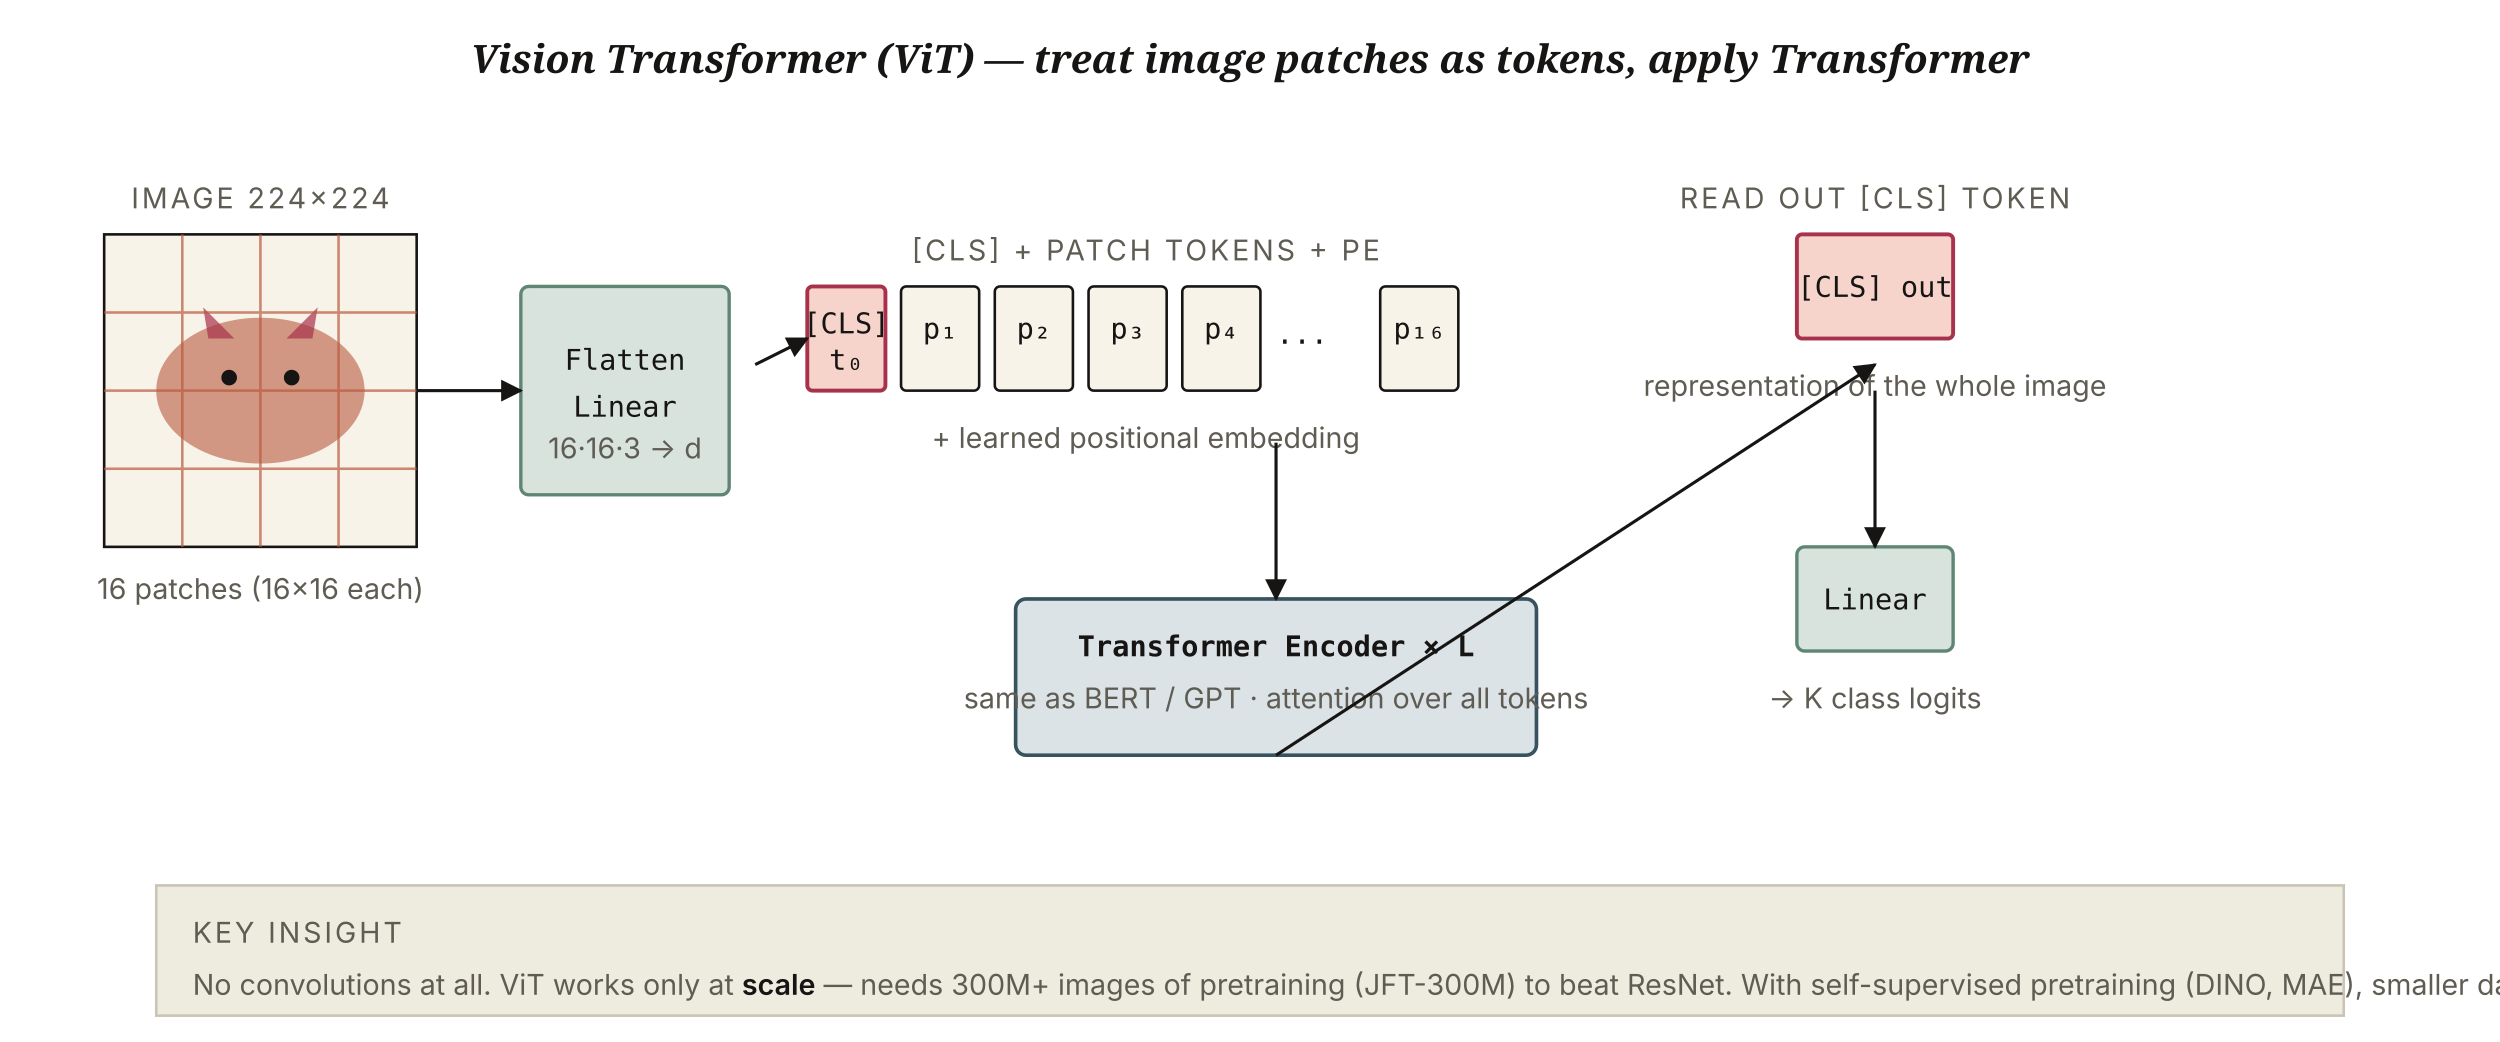
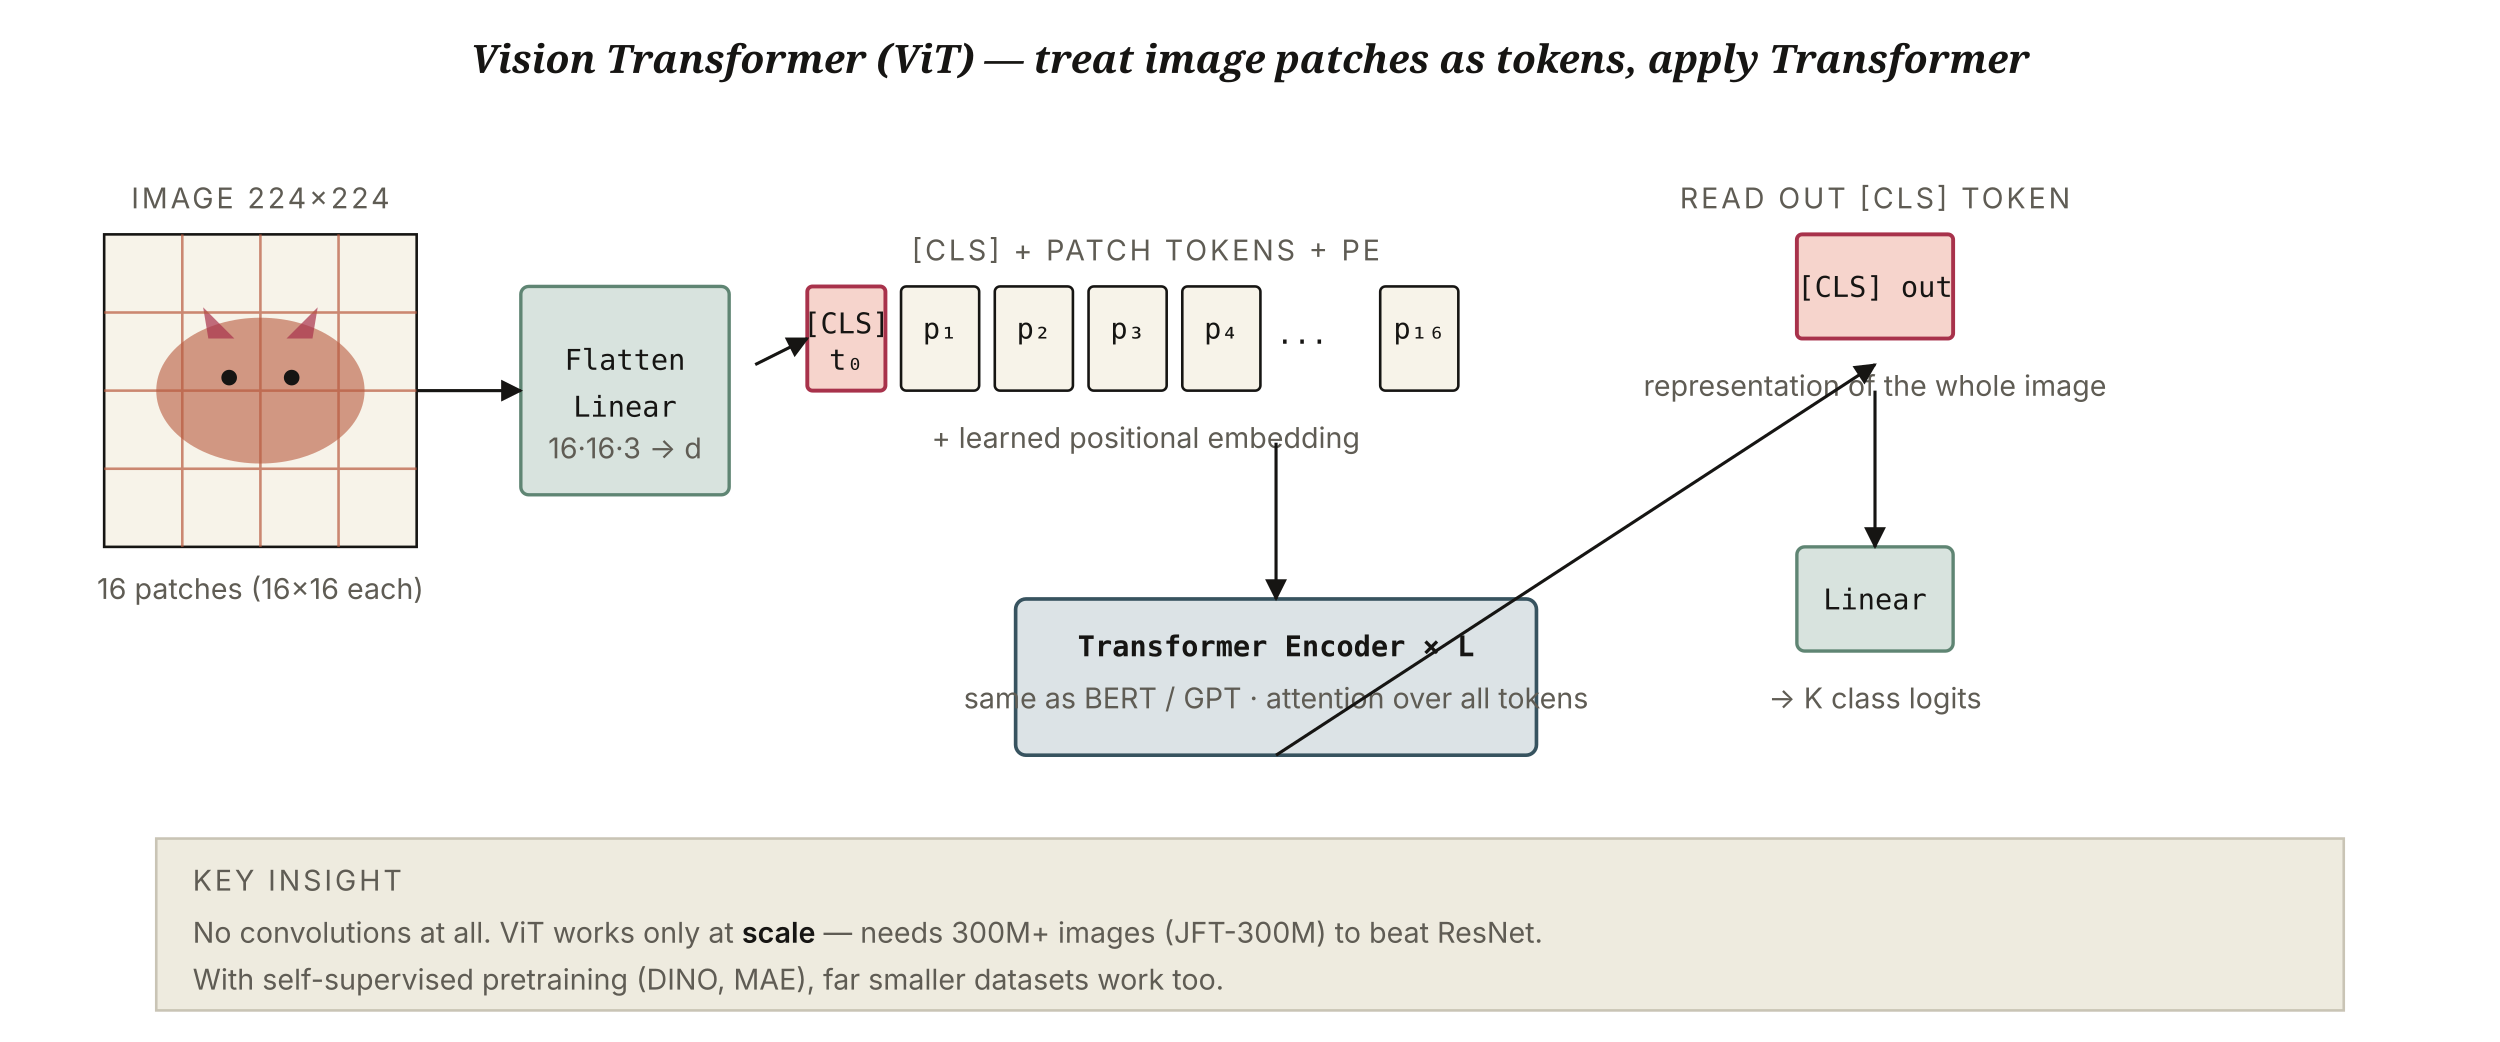
<svg xmlns="http://www.w3.org/2000/svg" viewBox="0 0 960 400" font-family="EB Garamond, Georgia, serif">
  <defs>
    <style>
      .patch    { fill:#EAD3C5; stroke:#B85A3E; stroke-width:0.6; }
      .proj     { fill:#D8E3DE; stroke:#5F8573; stroke-width:1.3; rx:3; ry:3; }
      .tok      { fill:#F7F3E9; stroke:#161513; stroke-width:1; rx:2; ry:2; }
      .cls      { fill:#F6D4CC; stroke:#A8324B; stroke-width:1.5; rx:2; ry:2; }
      .trans    { fill:#DCE3E6; stroke:#37535F; stroke-width:1.4; rx:4; ry:4; }
      .ink      { stroke:#161513; fill:none; stroke-width:1.2; }
      .mono     { font-family:'JetBrains Mono', monospace; font-size:11px; fill:#161513; }
      .mut      { fill:#5F5C54; font-size:11px; font-family:Inter, sans-serif; }
      .ttl      { fill:#161513; font-size:15px; font-weight:600; font-style:italic; }
      .tag      { fill:#5F5C54; font-size:11px; letter-spacing:0.1em; text-transform:uppercase; font-family:Inter, sans-serif; }
    </style>
    <marker id="vt-a" viewBox="0 0 10 10" refX="9" refY="5" markerWidth="7" markerHeight="7" orient="auto">
      <path d="M0,0 L10,5 L0,10 z" fill="#161513" />
    </marker>
  </defs>
  <text x="480" y="28" text-anchor="middle" class="ttl">Vision Transformer (ViT) — treat image patches as tokens, apply Transformer</text>
  <g transform="translate(40, 90)">
    <text x="60" y="-10" text-anchor="middle" class="tag">IMAGE 224×224</text>
    <rect x="0" y="0" width="120" height="120" fill="#F7F3E9" stroke="#161513" />
    <g transform="translate(10, 10)">
      <ellipse cx="50" cy="50" rx="40" ry="28" fill="#B85A3E" opacity="0.6" />
      <circle cx="38" cy="45" r="3" fill="#161513" />
      <circle cx="62" cy="45" r="3" fill="#161513" />
      <path d="M 30 30 L 28 18 L 40 30 Z" fill="#A8324B" opacity="0.7" />
      <path d="M 70 30 L 72 18 L 60 30 Z" fill="#A8324B" opacity="0.7" />
    </g>
    <g stroke="#B85A3E" stroke-width="1" fill="none" opacity="0.7">
      <line x1="30" y1="0" x2="30" y2="120" />
      <line x1="60" y1="0" x2="60" y2="120" />
      <line x1="90" y1="0" x2="90" y2="120" />
      <line x1="0" y1="30" x2="120" y2="30" />
      <line x1="0" y1="60" x2="120" y2="60" />
      <line x1="0" y1="90" x2="120" y2="90" />
    </g>
    <text x="60" y="140" text-anchor="middle" class="mut">16 patches (16×16 each)</text>
  </g>
  <g transform="translate(200, 90)">
    <rect class="proj" x="0" y="20" width="80" height="80" />
    <text x="40" y="52" text-anchor="middle" class="mono" fill="#5F8573">Flatten</text>
    <text x="40" y="70" text-anchor="middle" class="mono" fill="#5F8573">Linear</text>
    <text x="40" y="86" text-anchor="middle" class="mut" fill="#5F8573" font-size="9">16·16·3 → d</text>
  </g>
  <line x1="160" y1="150" x2="200" y2="150" class="ink" marker-end="url(#vt-a)" />
  <g transform="translate(310, 110)">
    <text x="130" y="-10" text-anchor="middle" class="tag" fill="#A8324B">[CLS] + PATCH TOKENS + PE</text>
    <rect class="cls" x="0" y="0" width="30" height="40" />
    <text x="15" y="18" text-anchor="middle" class="mono" fill="#A8324B">[CLS]</text>
    <text x="15" y="32" text-anchor="middle" class="mono" fill="#A8324B" font-size="9">t₀</text>
    <rect class="tok" x="36" y="0" width="30" height="40" />
    <text x="51" y="20" text-anchor="middle" class="mono">p₁</text>
    <rect class="tok" x="72" y="0" width="30" height="40" />
    <text x="87" y="20" text-anchor="middle" class="mono">p₂</text>
    <rect class="tok" x="108" y="0" width="30" height="40" />
    <text x="123" y="20" text-anchor="middle" class="mono">p₃</text>
    <rect class="tok" x="144" y="0" width="30" height="40" />
    <text x="159" y="20" text-anchor="middle" class="mono">p₄</text>
    <text x="190" y="22" text-anchor="middle" class="mono">...</text>
    <rect class="tok" x="220" y="0" width="30" height="40" />
    <text x="235" y="20" text-anchor="middle" class="mono">p₁₆</text>
    <text x="130" y="62" text-anchor="middle" class="mut" fill="#B85A3E">+ learned positional embedding</text>
  </g>
  <line x1="290" y1="140" x2="310" y2="130" class="ink" marker-end="url(#vt-a)" />
  <g transform="translate(390, 230)">
    <rect class="trans" x="0" y="0" width="200" height="60" />
    <text x="100" y="22" text-anchor="middle" class="mono" fill="#37535F" font-weight="600">Transformer Encoder × L</text>
    <text x="100" y="42" text-anchor="middle" class="mut" fill="#37535F">same as BERT / GPT · attention over all tokens</text>
  </g>
  <line x1="490" y1="170" x2="490" y2="230" class="ink" marker-end="url(#vt-a)" />
  <g transform="translate(650, 90)">
    <text x="70" y="-10" text-anchor="middle" class="tag" fill="#A8324B">READ OUT [CLS] TOKEN</text>
    <rect class="cls" x="40" y="0" width="60" height="40" />
    <text x="70" y="24" text-anchor="middle" class="mono" fill="#A8324B">[CLS] out</text>
    <text x="70" y="62" text-anchor="middle" class="mut">representation of the whole image</text>
  </g>
  <g transform="translate(650, 210)">
    <rect class="proj" x="40" y="0" width="60" height="40" />
    <text x="70" y="24" text-anchor="middle" class="mono" fill="#5F8573">Linear</text>
    <text x="70" y="62" text-anchor="middle" class="mut">→ K class logits</text>
  </g>
  <g class="ink" marker-end="url(#vt-a)">
    <line x1="490" y1="290" x2="720" y2="140" />
    <line x1="720" y1="150" x2="720" y2="210" />
  </g>
-   <g transform="translate(60, 340)">
-     <rect x="0" y="0" width="840" height="50" fill="#EEEBDF" stroke="#C9C4B5" />
-     <text x="14" y="22" class="tag">KEY INSIGHT</text>
-     <text x="14" y="42" class="mut">
-       No convolutions at all. ViT works only at <tspan fill="#161513" font-weight="600">scale</tspan> — needs 300M+ images of pretraining (JFT-300M) to beat ResNet. With self-supervised pretraining (DINO, MAE), smaller data works too.
-     </text>
+   <g transform="translate(60, 322)">
+     <rect x="0" y="0" width="840" height="66" fill="#EEEBDF" stroke="#C9C4B5" />
+     <text x="14" y="20" class="tag">KEY INSIGHT</text>
+     <text x="14" y="40" class="mut">No convolutions at all. ViT works only at <tspan fill="#161513" font-weight="600">scale</tspan> — needs 300M+ images (JFT-300M) to beat ResNet.</text>
+     <text x="14" y="58" class="mut">With self-supervised pretraining (DINO, MAE), far smaller datasets work too.</text>
  </g>
</svg>
